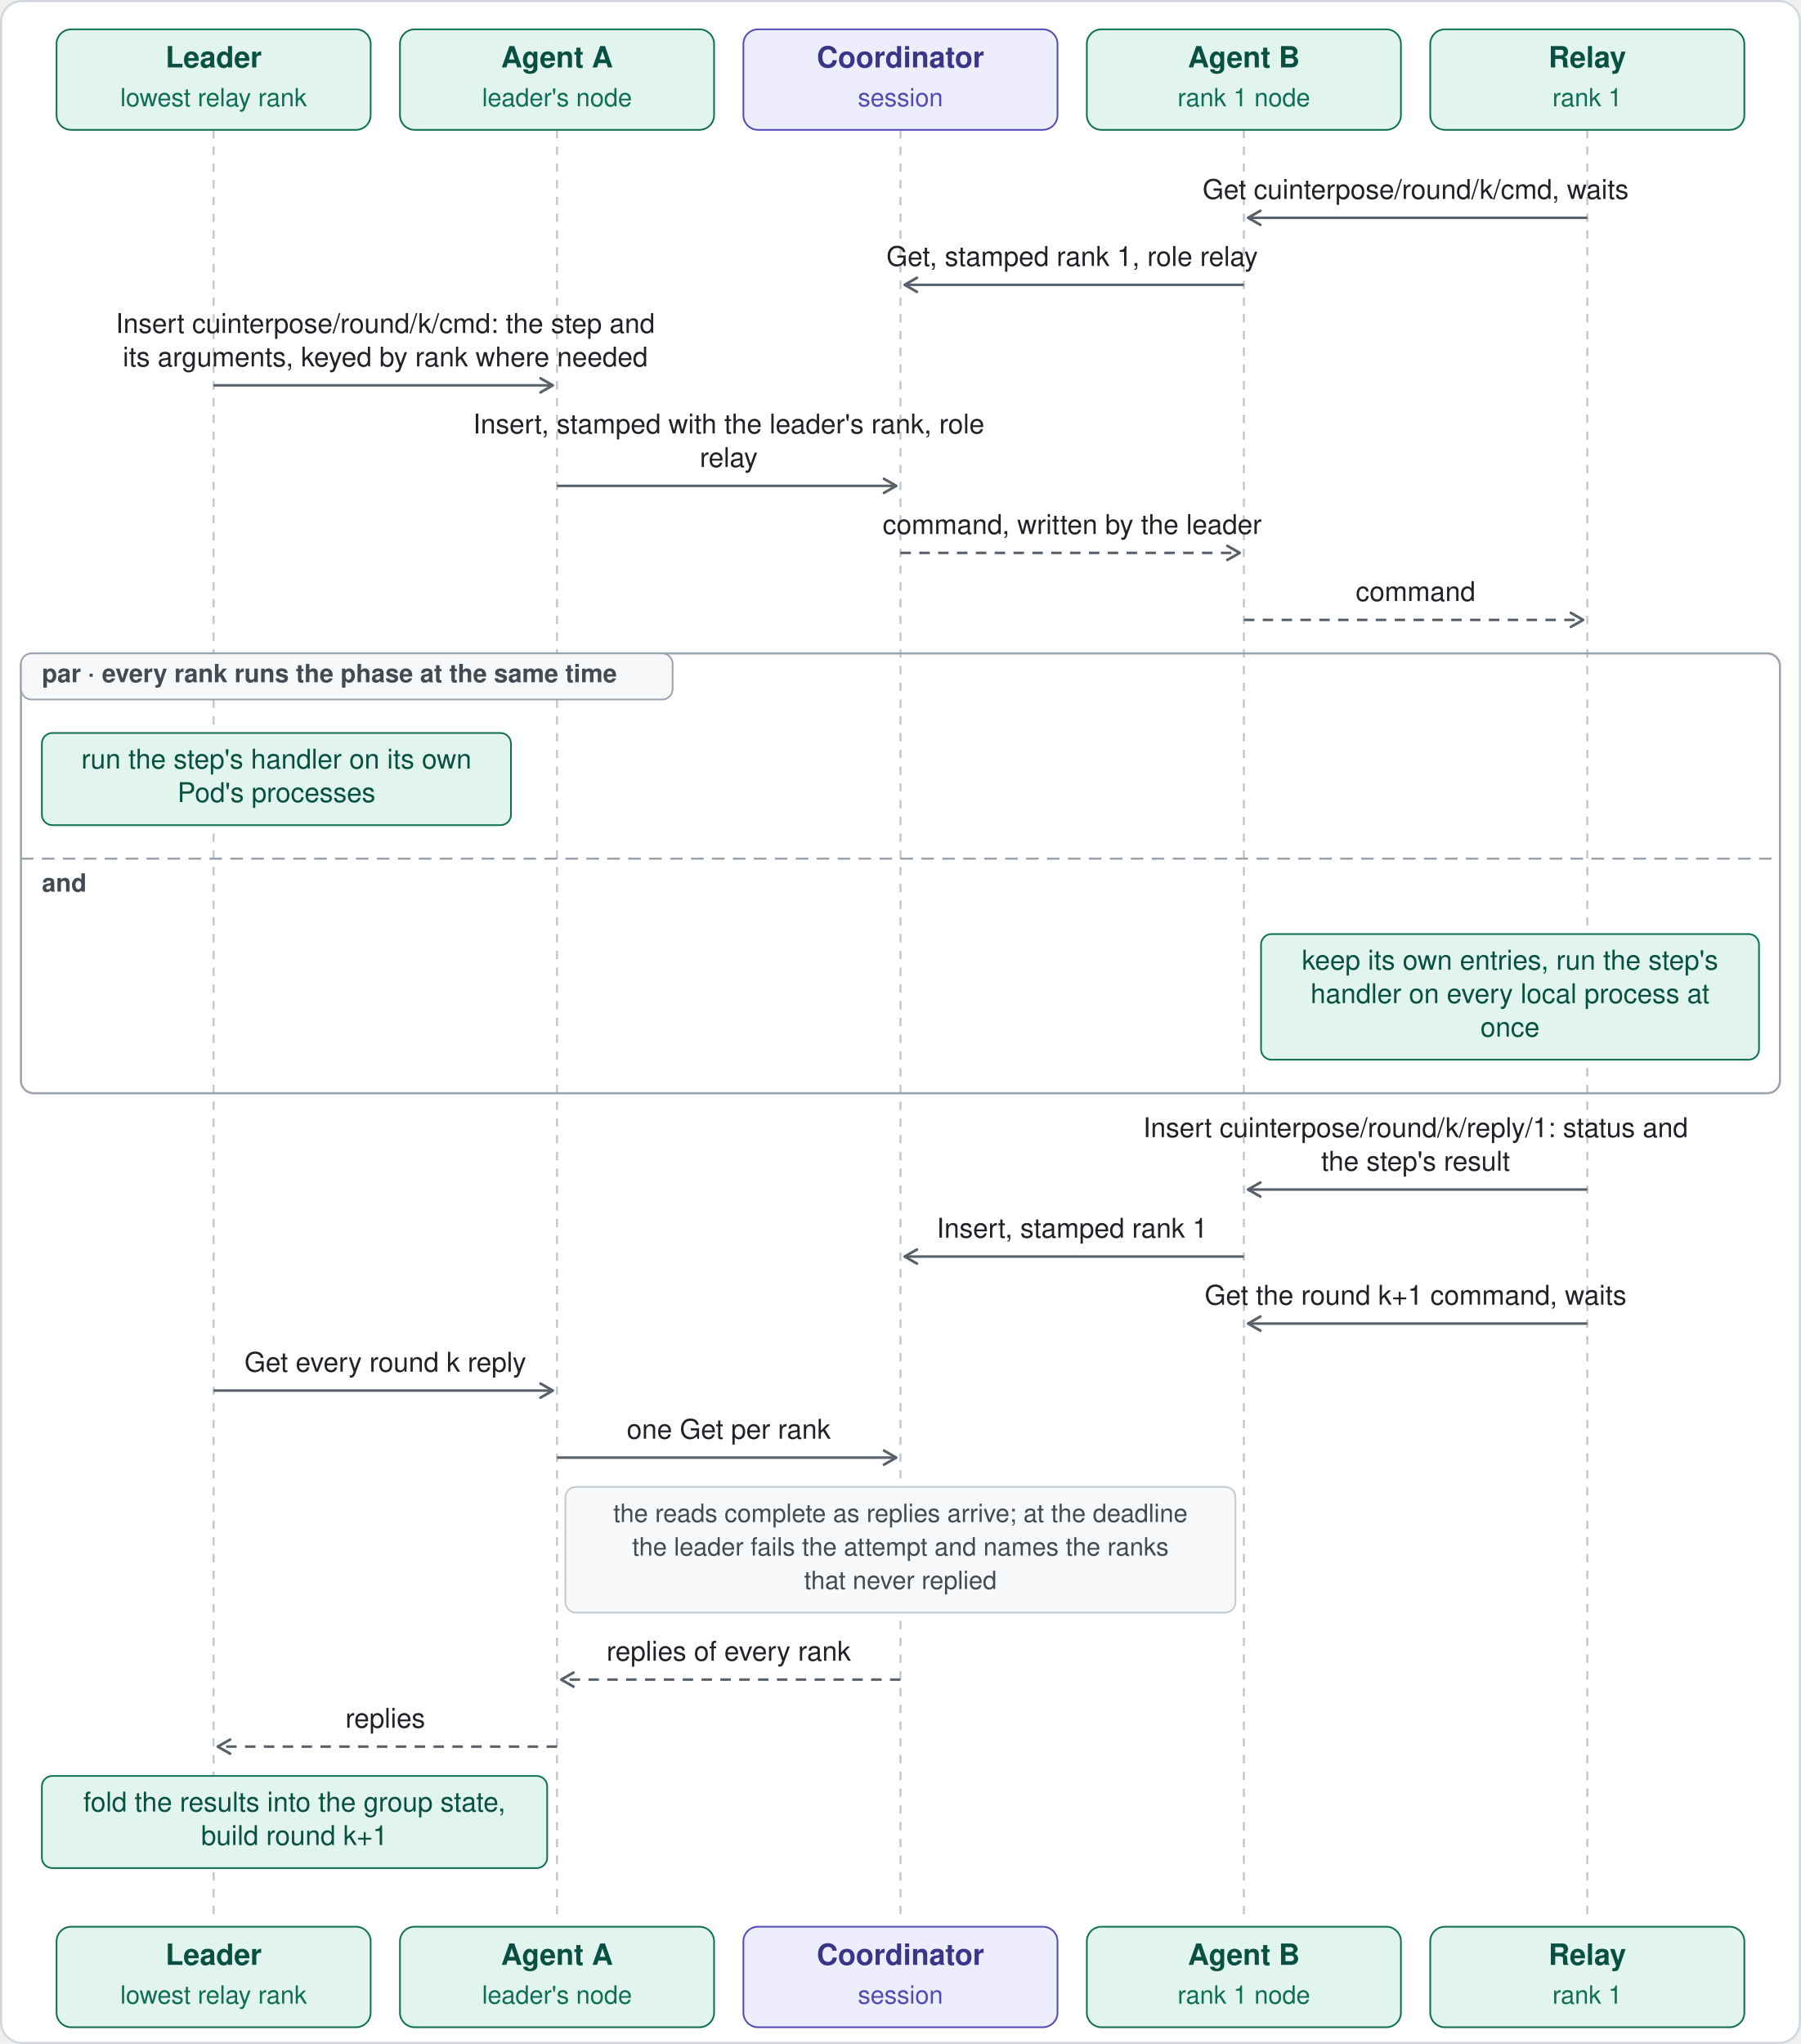
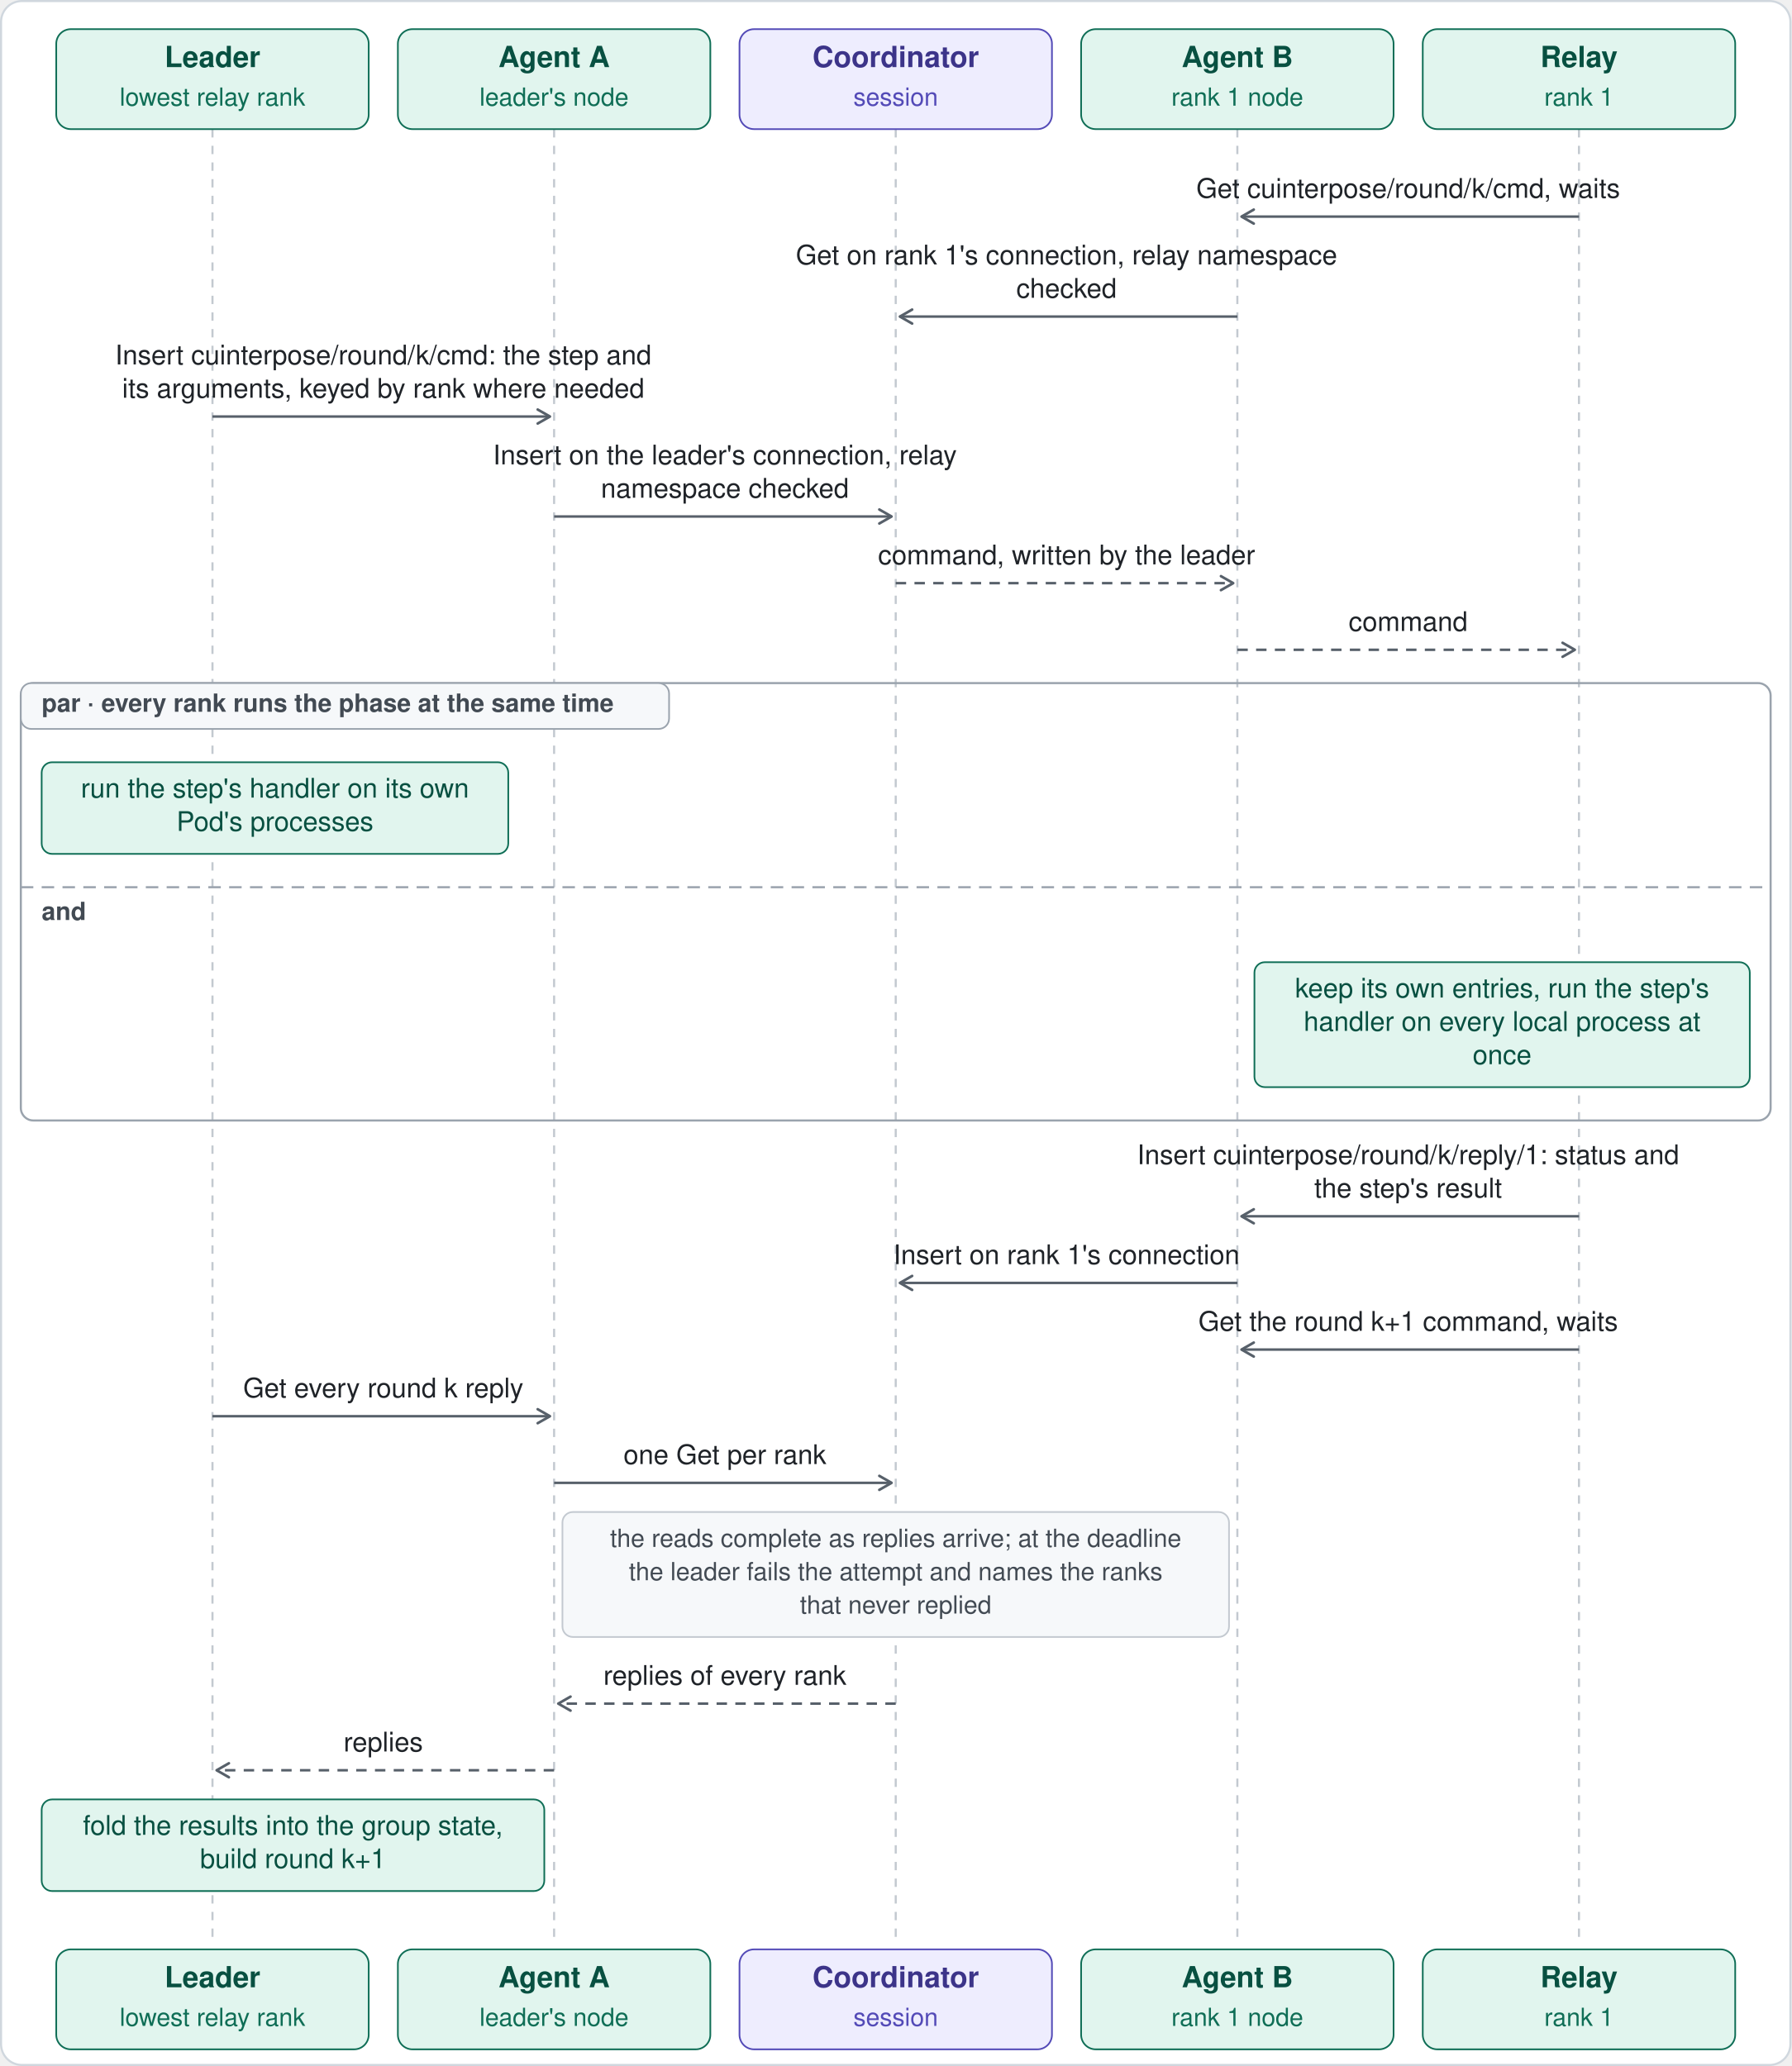
- <svg xmlns="http://www.w3.org/2000/svg" width="860" height="976" viewBox="0 0 860 976" role="img" aria-labelledby="title desc">
+ <svg xmlns="http://www.w3.org/2000/svg" width="860" height="992" viewBox="0 0 860 992" role="img" aria-labelledby="title desc">
  <style>
text{font-family:Helvetica,Arial,"Liberation Sans",sans-serif}
.bg{fill:#ffffff;stroke:#d0d7de}
.tx{fill:#1f2328}.tm{fill:#59636e}
.life{stroke:#c3c9d0}.arw{stroke:#57606a}.arwp{stroke:#7F77DD}
.ahp{stroke:#57606a;fill:none}.ahpp{stroke:#7F77DD;fill:none}
.frm{stroke:#9aa3ad;fill:none}.tag{fill:#f6f8fa;stroke:#9aa3ad}.tagt{fill:#424a53}
.note{fill:#f6f8fa;stroke:#c3c9d0}.notet{fill:#424a53}
.rnd{fill:#E1F5EE;fill-opacity:.55;stroke:#5DCAA5}.rndtag{fill:#E1F5EE;stroke:#1D9E75}.rndt{fill:#085041}
.cont{fill:none;stroke:#9aa3ad}.neutral{fill:#f6f8fa;stroke:#9aa3ad}
.k-p{fill:#EEEDFE;stroke:#534AB7}.k-p-t{fill:#3C3489}.k-p-s{fill:#534AB7}
.k-t{fill:#E1F5EE;stroke:#0F6E56}.k-t-t{fill:#085041}.k-t-s{fill:#0F6E56}
.k-g{fill:#F1EFE8;stroke:#5F5E5A}.k-g-t{fill:#444441}.k-g-s{fill:#5F5E5A}
.k-a{fill:#FAEEDA;stroke:#854F0B}.k-a-t{fill:#633806}.k-a-s{fill:#854F0B}
.k-r{fill:#FCEBEB;stroke:#A32D2D}.k-r-t{fill:#791F1F}.k-r-s{fill:#A32D2D}
.dot{fill:#1f2328}
@media (prefers-color-scheme: dark){
.bg{fill:#0d1117;stroke:#30363d}
.tx{fill:#e6edf3}.tm{fill:#9198a1}
.life{stroke:#3d444d}.arw{stroke:#9198a1}.ahp{stroke:#9198a1}
.frm{stroke:#57606a}.tag{fill:#151b23;stroke:#57606a}.tagt{fill:#d1d7e0}
.note{fill:#151b23;stroke:#3d444d}.notet{fill:#d1d7e0}
.rnd{fill:#085041;fill-opacity:.35;stroke:#1D9E75}.rndtag{fill:#085041;stroke:#5DCAA5}.rndt{fill:#E1F5EE}
.cont{stroke:#57606a}.neutral{fill:#151b23;stroke:#57606a}
.k-p{fill:#3C3489;stroke:#AFA9EC}.k-p-t{fill:#EEEDFE}.k-p-s{fill:#CECBF6}
.k-t{fill:#085041;stroke:#5DCAA5}.k-t-t{fill:#E1F5EE}.k-t-s{fill:#9FE1CB}
.k-g{fill:#444441;stroke:#B4B2A9}.k-g-t{fill:#F1EFE8}.k-g-s{fill:#D3D1C7}
.k-a{fill:#633806;stroke:#EF9F27}.k-a-t{fill:#FAEEDA}.k-a-s{fill:#FAC775}
.k-r{fill:#791F1F;stroke:#F09595}.k-r-t{fill:#FCEBEB}.k-r-s{fill:#F7C1C1}
.dot{fill:#e6edf3}
}
</style>
  <defs>
    <marker id="ah" viewBox="0 0 10 10" refX="8.5" refY="5" markerWidth="7" markerHeight="7" orient="auto-start-reverse">
      <path class="ahp" d="M1.5 1L8.5 5L1.5 9" stroke-width="1.5" stroke-linecap="round" stroke-linejoin="round" />
    </marker>
    <marker id="ahP" viewBox="0 0 10 10" refX="8.5" refY="5" markerWidth="7" markerHeight="7" orient="auto-start-reverse">
      <path class="ahpp" d="M1.5 1L8.5 5L1.5 9" stroke-width="1.5" stroke-linecap="round" stroke-linejoin="round" />
    </marker>
  </defs>
-   <rect class="bg" x="0.5" y="0.5" width="859" height="975" rx="10" />
-   <line class="life" x1="102.0" y1="62.0" x2="102.0" y2="916.0" stroke-width="1" stroke-dasharray="4 4" />
-   <line class="life" x1="266.0" y1="62.0" x2="266.0" y2="916.0" stroke-width="1" stroke-dasharray="4 4" />
-   <line class="life" x1="430.0" y1="62.0" x2="430.0" y2="916.0" stroke-width="1" stroke-dasharray="4 4" />
-   <line class="life" x1="594.0" y1="62.0" x2="594.0" y2="916.0" stroke-width="1" stroke-dasharray="4 4" />
-   <line class="life" x1="758.0" y1="62.0" x2="758.0" y2="916.0" stroke-width="1" stroke-dasharray="4 4" />
-   <rect class="frm" x="10" y="312.0" width="840" height="210.0" rx="6" stroke-width="1" />
-   <rect class="tag" x="10" y="312.0" width="311.2" height="22" rx="5" stroke-width="0.8" />
-   <text x="20.0" y="323.0" class="tagt" font-size="12" font-weight="700" text-anchor="start" dominant-baseline="central">par · every rank runs the phase at the same time</text>
-   <line class="frm" x1="10.0" y1="410.0" x2="850.0" y2="410.0" stroke-width="1" stroke-dasharray="6 4" />
-   <text x="20.0" y="423.0" class="tagt" font-size="12" font-weight="700" text-anchor="start" dominant-baseline="central">and</text>
+   <rect class="bg" x="0.5" y="0.5" width="859" height="991" rx="10" />
+   <line class="life" x1="102.0" y1="62.0" x2="102.0" y2="932.0" stroke-width="1" stroke-dasharray="4 4" />
+   <line class="life" x1="266.0" y1="62.0" x2="266.0" y2="932.0" stroke-width="1" stroke-dasharray="4 4" />
+   <line class="life" x1="430.0" y1="62.0" x2="430.0" y2="932.0" stroke-width="1" stroke-dasharray="4 4" />
+   <line class="life" x1="594.0" y1="62.0" x2="594.0" y2="932.0" stroke-width="1" stroke-dasharray="4 4" />
+   <line class="life" x1="758.0" y1="62.0" x2="758.0" y2="932.0" stroke-width="1" stroke-dasharray="4 4" />
+   <rect class="frm" x="10" y="328.0" width="840" height="210.0" rx="6" stroke-width="1" />
+   <rect class="tag" x="10" y="328.0" width="311.2" height="22" rx="5" stroke-width="0.8" />
+   <text x="20.0" y="339.0" class="tagt" font-size="12" font-weight="700" text-anchor="start" dominant-baseline="central">par · every rank runs the phase at the same time</text>
+   <line class="frm" x1="10.0" y1="426.0" x2="850.0" y2="426.0" stroke-width="1" stroke-dasharray="6 4" />
+   <text x="20.0" y="439.0" class="tagt" font-size="12" font-weight="700" text-anchor="start" dominant-baseline="central">and</text>
  <text x="676.0" y="92.0" class="tx" font-size="13" font-weight="400" text-anchor="middle" dominant-baseline="central">Get cuinterpose/round/k/cmd, waits</text>
  <line class="arw" x1="758.0" y1="104.0" x2="596.0" y2="104.0" stroke-width="1.2" marker-end="url(#ah)" />
-   <text x="512.0" y="124.0" class="tx" font-size="13" font-weight="400" text-anchor="middle" dominant-baseline="central">Get, stamped rank 1, role relay</text>
-   <line class="arw" x1="594.0" y1="136.0" x2="432.0" y2="136.0" stroke-width="1.2" marker-end="url(#ah)" />
-   <text x="184.0" y="156.0" class="tx" font-size="13" font-weight="400" text-anchor="middle" dominant-baseline="central">Insert cuinterpose/round/k/cmd: the step and</text>
-   <text x="184.0" y="172.0" class="tx" font-size="13" font-weight="400" text-anchor="middle" dominant-baseline="central">its arguments, keyed by rank where needed</text>
-   <line class="arw" x1="102.0" y1="184.0" x2="264.0" y2="184.0" stroke-width="1.2" marker-end="url(#ah)" />
-   <text x="348.0" y="204.0" class="tx" font-size="13" font-weight="400" text-anchor="middle" dominant-baseline="central">Insert, stamped with the leader's rank, role</text>
-   <text x="348.0" y="220.0" class="tx" font-size="13" font-weight="400" text-anchor="middle" dominant-baseline="central">relay</text>
-   <line class="arw" x1="266.0" y1="232.0" x2="428.0" y2="232.0" stroke-width="1.2" marker-end="url(#ah)" />
-   <text x="512.0" y="252.0" class="tx" font-size="13" font-weight="400" text-anchor="middle" dominant-baseline="central">command, written by the leader</text>
-   <line class="arw" x1="430.0" y1="264.0" x2="592.0" y2="264.0" stroke-width="1.2" stroke-dasharray="5 4" marker-end="url(#ah)" />
-   <text x="676.0" y="284.0" class="tx" font-size="13" font-weight="400" text-anchor="middle" dominant-baseline="central">command</text>
-   <line class="arw" x1="594.0" y1="296.0" x2="756.0" y2="296.0" stroke-width="1.2" stroke-dasharray="5 4" marker-end="url(#ah)" />
-   <rect class="k-t" x="20.0" y="350.0" width="224.0" height="44" rx="5" stroke-width="0.8" />
-   <text x="132.0" y="364.0" class="k-t-t" font-size="13" font-weight="400" text-anchor="middle" dominant-baseline="central">run the step's handler on its own</text>
-   <text x="132.0" y="380.0" class="k-t-t" font-size="13" font-weight="400" text-anchor="middle" dominant-baseline="central">Pod's processes</text>
-   <rect class="k-t" x="602.2" y="446.0" width="237.8" height="60" rx="5" stroke-width="0.8" />
-   <text x="721.1" y="460.0" class="k-t-t" font-size="13" font-weight="400" text-anchor="middle" dominant-baseline="central">keep its own entries, run the step's</text>
-   <text x="721.1" y="476.0" class="k-t-t" font-size="13" font-weight="400" text-anchor="middle" dominant-baseline="central">handler on every local process at</text>
-   <text x="721.1" y="492.0" class="k-t-t" font-size="13" font-weight="400" text-anchor="middle" dominant-baseline="central">once</text>
-   <text x="676.0" y="540.0" class="tx" font-size="13" font-weight="400" text-anchor="middle" dominant-baseline="central">Insert cuinterpose/round/k/reply/1: status and</text>
-   <text x="676.0" y="556.0" class="tx" font-size="13" font-weight="400" text-anchor="middle" dominant-baseline="central">the step's result</text>
-   <line class="arw" x1="758.0" y1="568.0" x2="596.0" y2="568.0" stroke-width="1.2" marker-end="url(#ah)" />
-   <text x="512.0" y="588.0" class="tx" font-size="13" font-weight="400" text-anchor="middle" dominant-baseline="central">Insert, stamped rank 1</text>
-   <line class="arw" x1="594.0" y1="600.0" x2="432.0" y2="600.0" stroke-width="1.2" marker-end="url(#ah)" />
-   <text x="676.0" y="620.0" class="tx" font-size="13" font-weight="400" text-anchor="middle" dominant-baseline="central">Get the round k+1 command, waits</text>
-   <line class="arw" x1="758.0" y1="632.0" x2="596.0" y2="632.0" stroke-width="1.2" marker-end="url(#ah)" />
-   <text x="184.0" y="652.0" class="tx" font-size="13" font-weight="400" text-anchor="middle" dominant-baseline="central">Get every round k reply</text>
-   <line class="arw" x1="102.0" y1="664.0" x2="264.0" y2="664.0" stroke-width="1.2" marker-end="url(#ah)" />
-   <text x="348.0" y="684.0" class="tx" font-size="13" font-weight="400" text-anchor="middle" dominant-baseline="central">one Get per rank</text>
-   <line class="arw" x1="266.0" y1="696.0" x2="428.0" y2="696.0" stroke-width="1.2" marker-end="url(#ah)" />
-   <rect class="note" x="270.0" y="710.0" width="320.0" height="60" rx="5" stroke-width="0.8" />
-   <text x="430.0" y="724.0" class="notet" font-size="12" font-weight="400" text-anchor="middle" dominant-baseline="central">the reads complete as replies arrive; at the deadline</text>
-   <text x="430.0" y="740.0" class="notet" font-size="12" font-weight="400" text-anchor="middle" dominant-baseline="central">the leader fails the attempt and names the ranks</text>
-   <text x="430.0" y="756.0" class="notet" font-size="12" font-weight="400" text-anchor="middle" dominant-baseline="central">that never replied</text>
-   <text x="348.0" y="790.0" class="tx" font-size="13" font-weight="400" text-anchor="middle" dominant-baseline="central">replies of every rank</text>
-   <line class="arw" x1="430.0" y1="802.0" x2="268.0" y2="802.0" stroke-width="1.2" stroke-dasharray="5 4" marker-end="url(#ah)" />
-   <text x="184.0" y="822.0" class="tx" font-size="13" font-weight="400" text-anchor="middle" dominant-baseline="central">replies</text>
-   <line class="arw" x1="266.0" y1="834.0" x2="104.0" y2="834.0" stroke-width="1.2" stroke-dasharray="5 4" marker-end="url(#ah)" />
-   <rect class="k-t" x="20.0" y="848.0" width="241.3" height="44" rx="5" stroke-width="0.8" />
-   <text x="140.6" y="862.0" class="k-t-t" font-size="13" font-weight="400" text-anchor="middle" dominant-baseline="central">fold the results into the group state,</text>
-   <text x="140.6" y="878.0" class="k-t-t" font-size="13" font-weight="400" text-anchor="middle" dominant-baseline="central">build round k+1</text>
+   <text x="512.0" y="124.0" class="tx" font-size="13" font-weight="400" text-anchor="middle" dominant-baseline="central">Get on rank 1's connection, relay namespace</text>
+   <text x="512.0" y="140.0" class="tx" font-size="13" font-weight="400" text-anchor="middle" dominant-baseline="central">checked</text>
+   <line class="arw" x1="594.0" y1="152.0" x2="432.0" y2="152.0" stroke-width="1.2" marker-end="url(#ah)" />
+   <text x="184.0" y="172.0" class="tx" font-size="13" font-weight="400" text-anchor="middle" dominant-baseline="central">Insert cuinterpose/round/k/cmd: the step and</text>
+   <text x="184.0" y="188.0" class="tx" font-size="13" font-weight="400" text-anchor="middle" dominant-baseline="central">its arguments, keyed by rank where needed</text>
+   <line class="arw" x1="102.0" y1="200.0" x2="264.0" y2="200.0" stroke-width="1.2" marker-end="url(#ah)" />
+   <text x="348.0" y="220.0" class="tx" font-size="13" font-weight="400" text-anchor="middle" dominant-baseline="central">Insert on the leader's connection, relay</text>
+   <text x="348.0" y="236.0" class="tx" font-size="13" font-weight="400" text-anchor="middle" dominant-baseline="central">namespace checked</text>
+   <line class="arw" x1="266.0" y1="248.0" x2="428.0" y2="248.0" stroke-width="1.2" marker-end="url(#ah)" />
+   <text x="512.0" y="268.0" class="tx" font-size="13" font-weight="400" text-anchor="middle" dominant-baseline="central">command, written by the leader</text>
+   <line class="arw" x1="430.0" y1="280.0" x2="592.0" y2="280.0" stroke-width="1.2" stroke-dasharray="5 4" marker-end="url(#ah)" />
+   <text x="676.0" y="300.0" class="tx" font-size="13" font-weight="400" text-anchor="middle" dominant-baseline="central">command</text>
+   <line class="arw" x1="594.0" y1="312.0" x2="756.0" y2="312.0" stroke-width="1.2" stroke-dasharray="5 4" marker-end="url(#ah)" />
+   <rect class="k-t" x="20.0" y="366.0" width="224.0" height="44" rx="5" stroke-width="0.8" />
+   <text x="132.0" y="380.0" class="k-t-t" font-size="13" font-weight="400" text-anchor="middle" dominant-baseline="central">run the step's handler on its own</text>
+   <text x="132.0" y="396.0" class="k-t-t" font-size="13" font-weight="400" text-anchor="middle" dominant-baseline="central">Pod's processes</text>
+   <rect class="k-t" x="602.2" y="462.0" width="237.8" height="60" rx="5" stroke-width="0.8" />
+   <text x="721.1" y="476.0" class="k-t-t" font-size="13" font-weight="400" text-anchor="middle" dominant-baseline="central">keep its own entries, run the step's</text>
+   <text x="721.1" y="492.0" class="k-t-t" font-size="13" font-weight="400" text-anchor="middle" dominant-baseline="central">handler on every local process at</text>
+   <text x="721.1" y="508.0" class="k-t-t" font-size="13" font-weight="400" text-anchor="middle" dominant-baseline="central">once</text>
+   <text x="676.0" y="556.0" class="tx" font-size="13" font-weight="400" text-anchor="middle" dominant-baseline="central">Insert cuinterpose/round/k/reply/1: status and</text>
+   <text x="676.0" y="572.0" class="tx" font-size="13" font-weight="400" text-anchor="middle" dominant-baseline="central">the step's result</text>
+   <line class="arw" x1="758.0" y1="584.0" x2="596.0" y2="584.0" stroke-width="1.2" marker-end="url(#ah)" />
+   <text x="512.0" y="604.0" class="tx" font-size="13" font-weight="400" text-anchor="middle" dominant-baseline="central">Insert on rank 1's connection</text>
+   <line class="arw" x1="594.0" y1="616.0" x2="432.0" y2="616.0" stroke-width="1.2" marker-end="url(#ah)" />
+   <text x="676.0" y="636.0" class="tx" font-size="13" font-weight="400" text-anchor="middle" dominant-baseline="central">Get the round k+1 command, waits</text>
+   <line class="arw" x1="758.0" y1="648.0" x2="596.0" y2="648.0" stroke-width="1.2" marker-end="url(#ah)" />
+   <text x="184.0" y="668.0" class="tx" font-size="13" font-weight="400" text-anchor="middle" dominant-baseline="central">Get every round k reply</text>
+   <line class="arw" x1="102.0" y1="680.0" x2="264.0" y2="680.0" stroke-width="1.2" marker-end="url(#ah)" />
+   <text x="348.0" y="700.0" class="tx" font-size="13" font-weight="400" text-anchor="middle" dominant-baseline="central">one Get per rank</text>
+   <line class="arw" x1="266.0" y1="712.0" x2="428.0" y2="712.0" stroke-width="1.2" marker-end="url(#ah)" />
+   <rect class="note" x="270.0" y="726.0" width="320.0" height="60" rx="5" stroke-width="0.8" />
+   <text x="430.0" y="740.0" class="notet" font-size="12" font-weight="400" text-anchor="middle" dominant-baseline="central">the reads complete as replies arrive; at the deadline</text>
+   <text x="430.0" y="756.0" class="notet" font-size="12" font-weight="400" text-anchor="middle" dominant-baseline="central">the leader fails the attempt and names the ranks</text>
+   <text x="430.0" y="772.0" class="notet" font-size="12" font-weight="400" text-anchor="middle" dominant-baseline="central">that never replied</text>
+   <text x="348.0" y="806.0" class="tx" font-size="13" font-weight="400" text-anchor="middle" dominant-baseline="central">replies of every rank</text>
+   <line class="arw" x1="430.0" y1="818.0" x2="268.0" y2="818.0" stroke-width="1.2" stroke-dasharray="5 4" marker-end="url(#ah)" />
+   <text x="184.0" y="838.0" class="tx" font-size="13" font-weight="400" text-anchor="middle" dominant-baseline="central">replies</text>
+   <line class="arw" x1="266.0" y1="850.0" x2="104.0" y2="850.0" stroke-width="1.2" stroke-dasharray="5 4" marker-end="url(#ah)" />
+   <rect class="k-t" x="20.0" y="864.0" width="241.3" height="44" rx="5" stroke-width="0.8" />
+   <text x="140.6" y="878.0" class="k-t-t" font-size="13" font-weight="400" text-anchor="middle" dominant-baseline="central">fold the results into the group state,</text>
+   <text x="140.6" y="894.0" class="k-t-t" font-size="13" font-weight="400" text-anchor="middle" dominant-baseline="central">build round k+1</text>
  <rect class="k-t" x="27.0" y="14.0" width="150.0" height="48.0" rx="7" stroke-width="0.8" />
  <text x="102.0" y="29.0" class="k-t-t" font-size="14" font-weight="700" text-anchor="middle" dominant-baseline="central">Leader</text>
  <text x="102.0" y="48.0" class="k-t-s" font-size="12" font-weight="400" text-anchor="middle" dominant-baseline="central">lowest relay rank</text>
-   <rect class="k-t" x="27.0" y="920.0" width="150.0" height="48.0" rx="7" stroke-width="0.8" />
-   <text x="102.0" y="935.0" class="k-t-t" font-size="14" font-weight="700" text-anchor="middle" dominant-baseline="central">Leader</text>
-   <text x="102.0" y="954.0" class="k-t-s" font-size="12" font-weight="400" text-anchor="middle" dominant-baseline="central">lowest relay rank</text>
+   <rect class="k-t" x="27.0" y="936.0" width="150.0" height="48.0" rx="7" stroke-width="0.8" />
+   <text x="102.0" y="951.0" class="k-t-t" font-size="14" font-weight="700" text-anchor="middle" dominant-baseline="central">Leader</text>
+   <text x="102.0" y="970.0" class="k-t-s" font-size="12" font-weight="400" text-anchor="middle" dominant-baseline="central">lowest relay rank</text>
  <rect class="k-t" x="191.0" y="14.0" width="150.0" height="48.0" rx="7" stroke-width="0.8" />
  <text x="266.0" y="29.0" class="k-t-t" font-size="14" font-weight="700" text-anchor="middle" dominant-baseline="central">Agent A</text>
  <text x="266.0" y="48.0" class="k-t-s" font-size="12" font-weight="400" text-anchor="middle" dominant-baseline="central">leader's node</text>
-   <rect class="k-t" x="191.0" y="920.0" width="150.0" height="48.0" rx="7" stroke-width="0.8" />
-   <text x="266.0" y="935.0" class="k-t-t" font-size="14" font-weight="700" text-anchor="middle" dominant-baseline="central">Agent A</text>
-   <text x="266.0" y="954.0" class="k-t-s" font-size="12" font-weight="400" text-anchor="middle" dominant-baseline="central">leader's node</text>
+   <rect class="k-t" x="191.0" y="936.0" width="150.0" height="48.0" rx="7" stroke-width="0.8" />
+   <text x="266.0" y="951.0" class="k-t-t" font-size="14" font-weight="700" text-anchor="middle" dominant-baseline="central">Agent A</text>
+   <text x="266.0" y="970.0" class="k-t-s" font-size="12" font-weight="400" text-anchor="middle" dominant-baseline="central">leader's node</text>
  <rect class="k-p" x="355.0" y="14.0" width="150.0" height="48.0" rx="7" stroke-width="0.8" />
  <text x="430.0" y="29.0" class="k-p-t" font-size="14" font-weight="700" text-anchor="middle" dominant-baseline="central">Coordinator</text>
  <text x="430.0" y="48.0" class="k-p-s" font-size="12" font-weight="400" text-anchor="middle" dominant-baseline="central">session</text>
-   <rect class="k-p" x="355.0" y="920.0" width="150.0" height="48.0" rx="7" stroke-width="0.8" />
-   <text x="430.0" y="935.0" class="k-p-t" font-size="14" font-weight="700" text-anchor="middle" dominant-baseline="central">Coordinator</text>
-   <text x="430.0" y="954.0" class="k-p-s" font-size="12" font-weight="400" text-anchor="middle" dominant-baseline="central">session</text>
+   <rect class="k-p" x="355.0" y="936.0" width="150.0" height="48.0" rx="7" stroke-width="0.8" />
+   <text x="430.0" y="951.0" class="k-p-t" font-size="14" font-weight="700" text-anchor="middle" dominant-baseline="central">Coordinator</text>
+   <text x="430.0" y="970.0" class="k-p-s" font-size="12" font-weight="400" text-anchor="middle" dominant-baseline="central">session</text>
  <rect class="k-t" x="519.0" y="14.0" width="150.0" height="48.0" rx="7" stroke-width="0.8" />
  <text x="594.0" y="29.0" class="k-t-t" font-size="14" font-weight="700" text-anchor="middle" dominant-baseline="central">Agent B</text>
  <text x="594.0" y="48.0" class="k-t-s" font-size="12" font-weight="400" text-anchor="middle" dominant-baseline="central">rank 1 node</text>
-   <rect class="k-t" x="519.0" y="920.0" width="150.0" height="48.0" rx="7" stroke-width="0.8" />
-   <text x="594.0" y="935.0" class="k-t-t" font-size="14" font-weight="700" text-anchor="middle" dominant-baseline="central">Agent B</text>
-   <text x="594.0" y="954.0" class="k-t-s" font-size="12" font-weight="400" text-anchor="middle" dominant-baseline="central">rank 1 node</text>
+   <rect class="k-t" x="519.0" y="936.0" width="150.0" height="48.0" rx="7" stroke-width="0.8" />
+   <text x="594.0" y="951.0" class="k-t-t" font-size="14" font-weight="700" text-anchor="middle" dominant-baseline="central">Agent B</text>
+   <text x="594.0" y="970.0" class="k-t-s" font-size="12" font-weight="400" text-anchor="middle" dominant-baseline="central">rank 1 node</text>
  <rect class="k-t" x="683.0" y="14.0" width="150.0" height="48.0" rx="7" stroke-width="0.8" />
  <text x="758.0" y="29.0" class="k-t-t" font-size="14" font-weight="700" text-anchor="middle" dominant-baseline="central">Relay</text>
  <text x="758.0" y="48.0" class="k-t-s" font-size="12" font-weight="400" text-anchor="middle" dominant-baseline="central">rank 1</text>
-   <rect class="k-t" x="683.0" y="920.0" width="150.0" height="48.0" rx="7" stroke-width="0.8" />
-   <text x="758.0" y="935.0" class="k-t-t" font-size="14" font-weight="700" text-anchor="middle" dominant-baseline="central">Relay</text>
-   <text x="758.0" y="954.0" class="k-t-s" font-size="12" font-weight="400" text-anchor="middle" dominant-baseline="central">rank 1</text>
+   <rect class="k-t" x="683.0" y="936.0" width="150.0" height="48.0" rx="7" stroke-width="0.8" />
+   <text x="758.0" y="951.0" class="k-t-t" font-size="14" font-weight="700" text-anchor="middle" dominant-baseline="central">Relay</text>
+   <text x="758.0" y="970.0" class="k-t-s" font-size="12" font-weight="400" text-anchor="middle" dominant-baseline="central">rank 1</text>
</svg>
